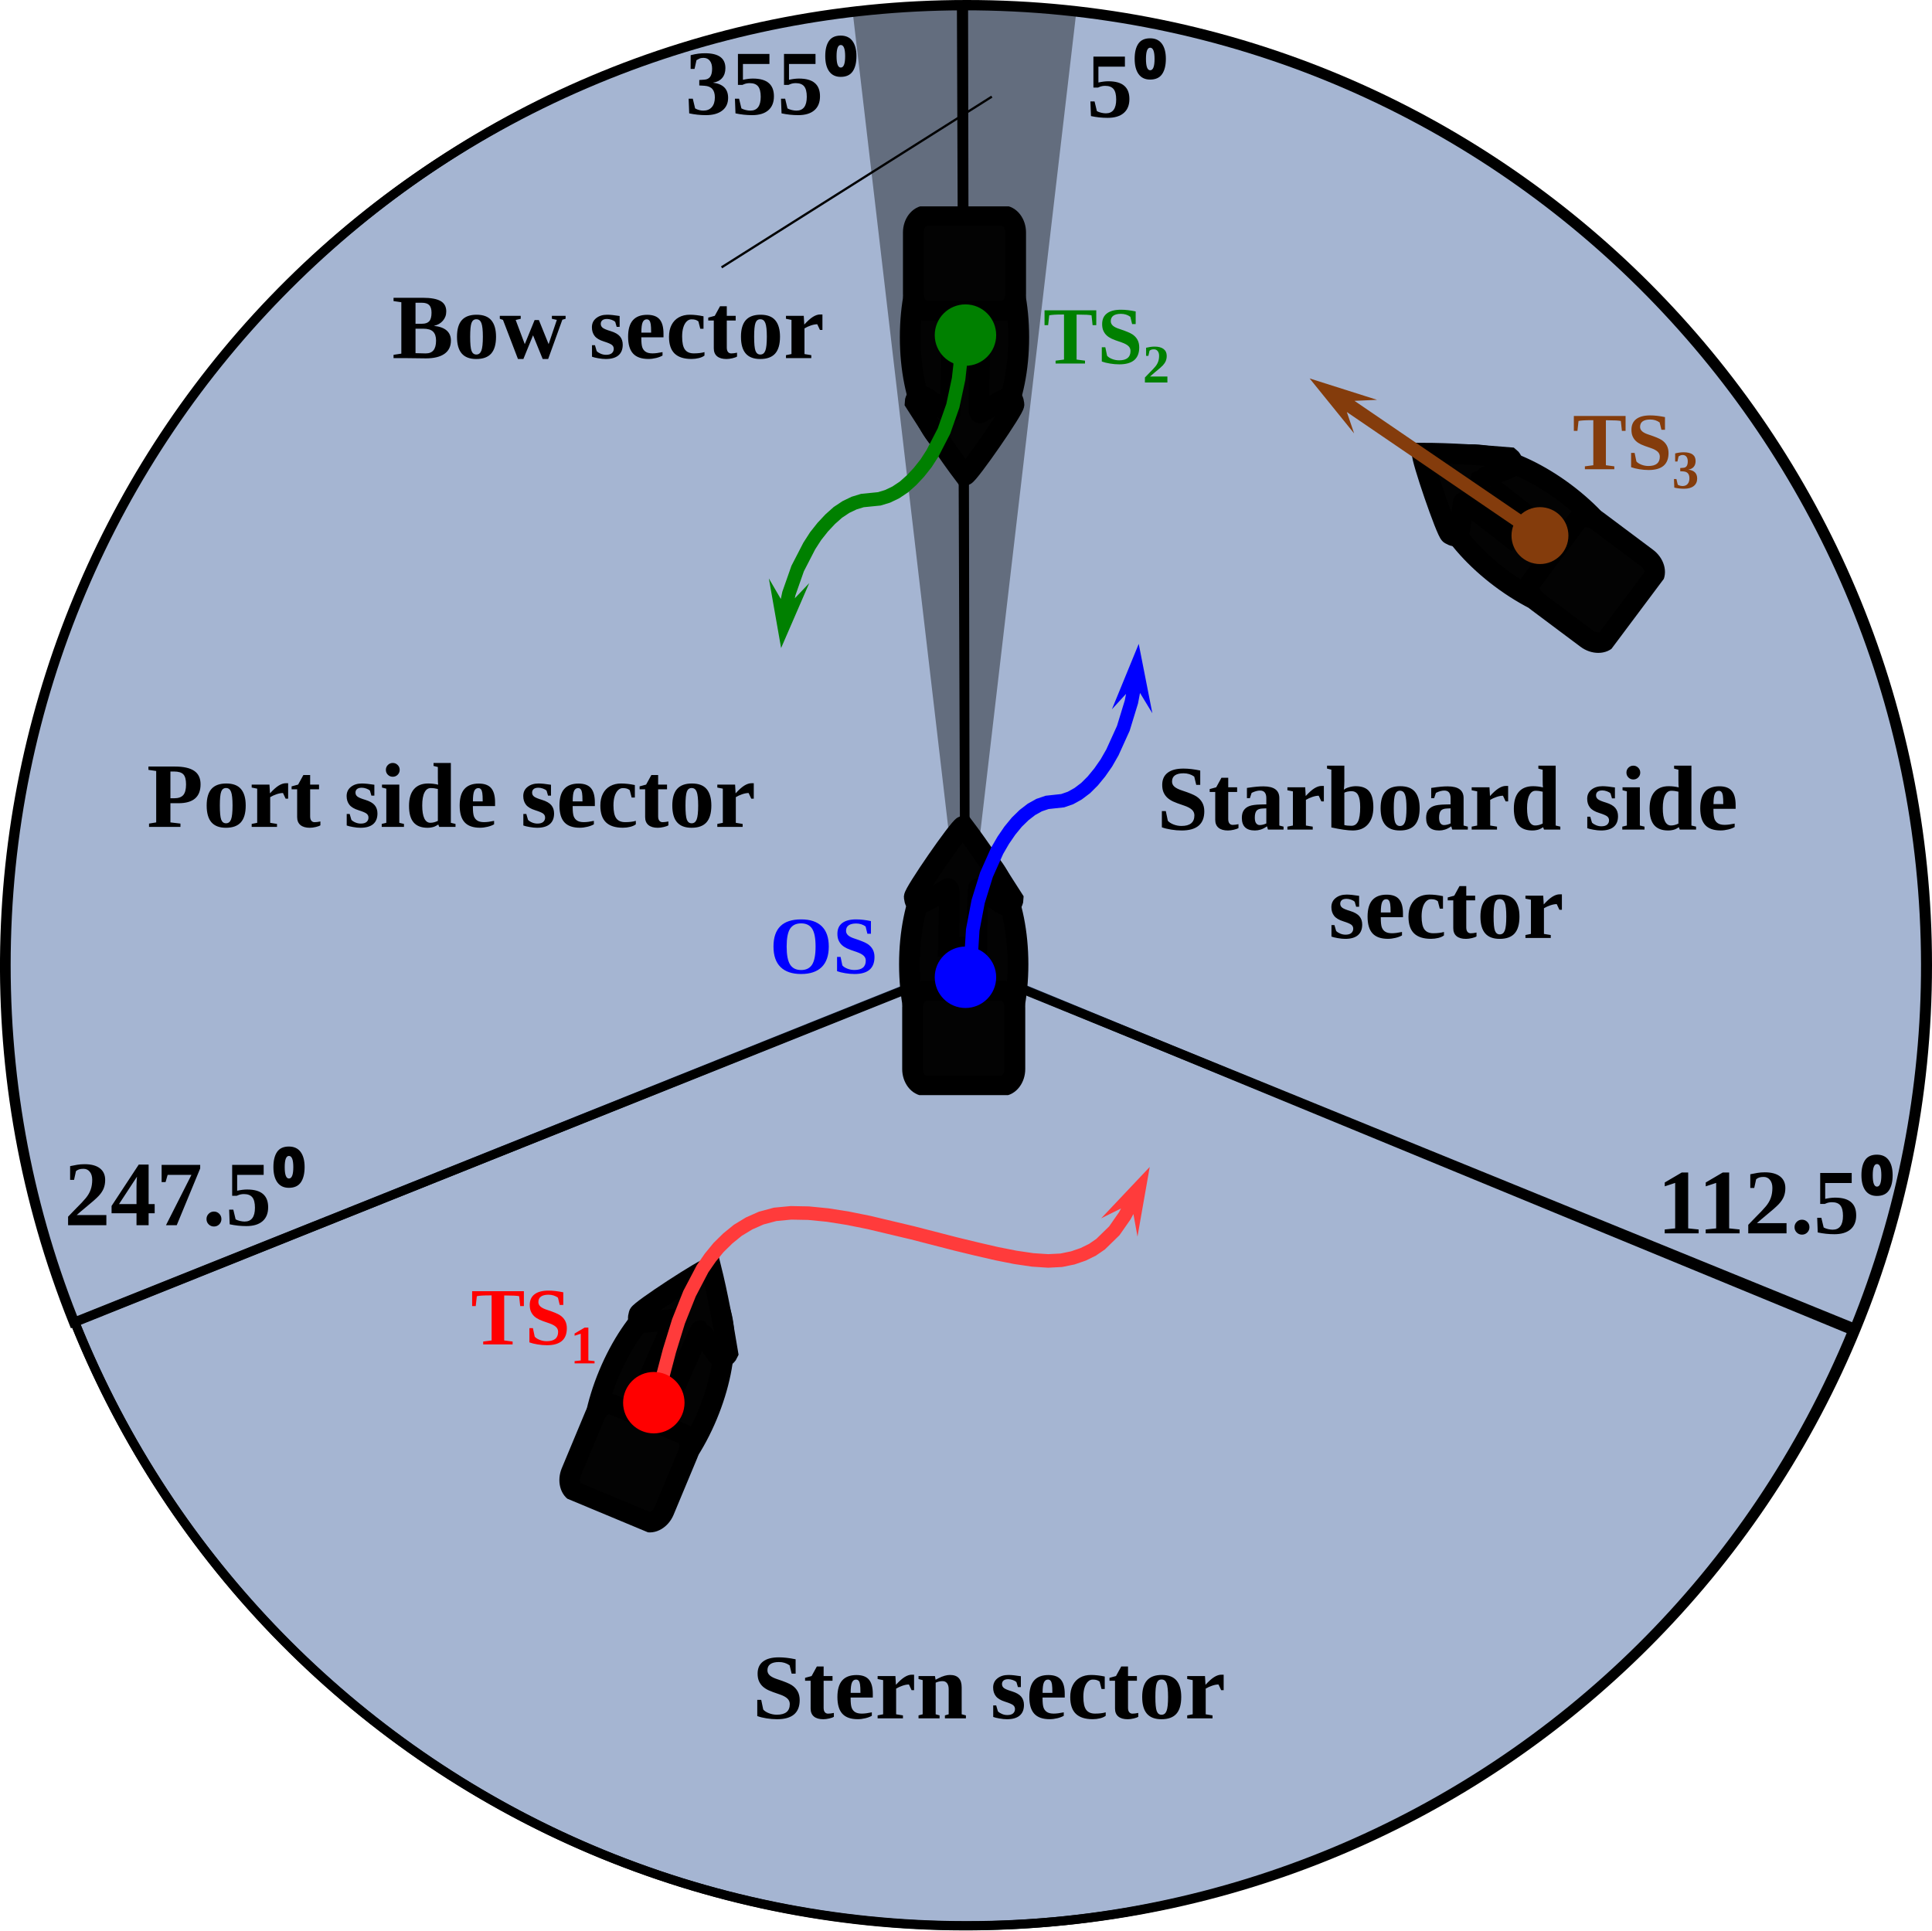
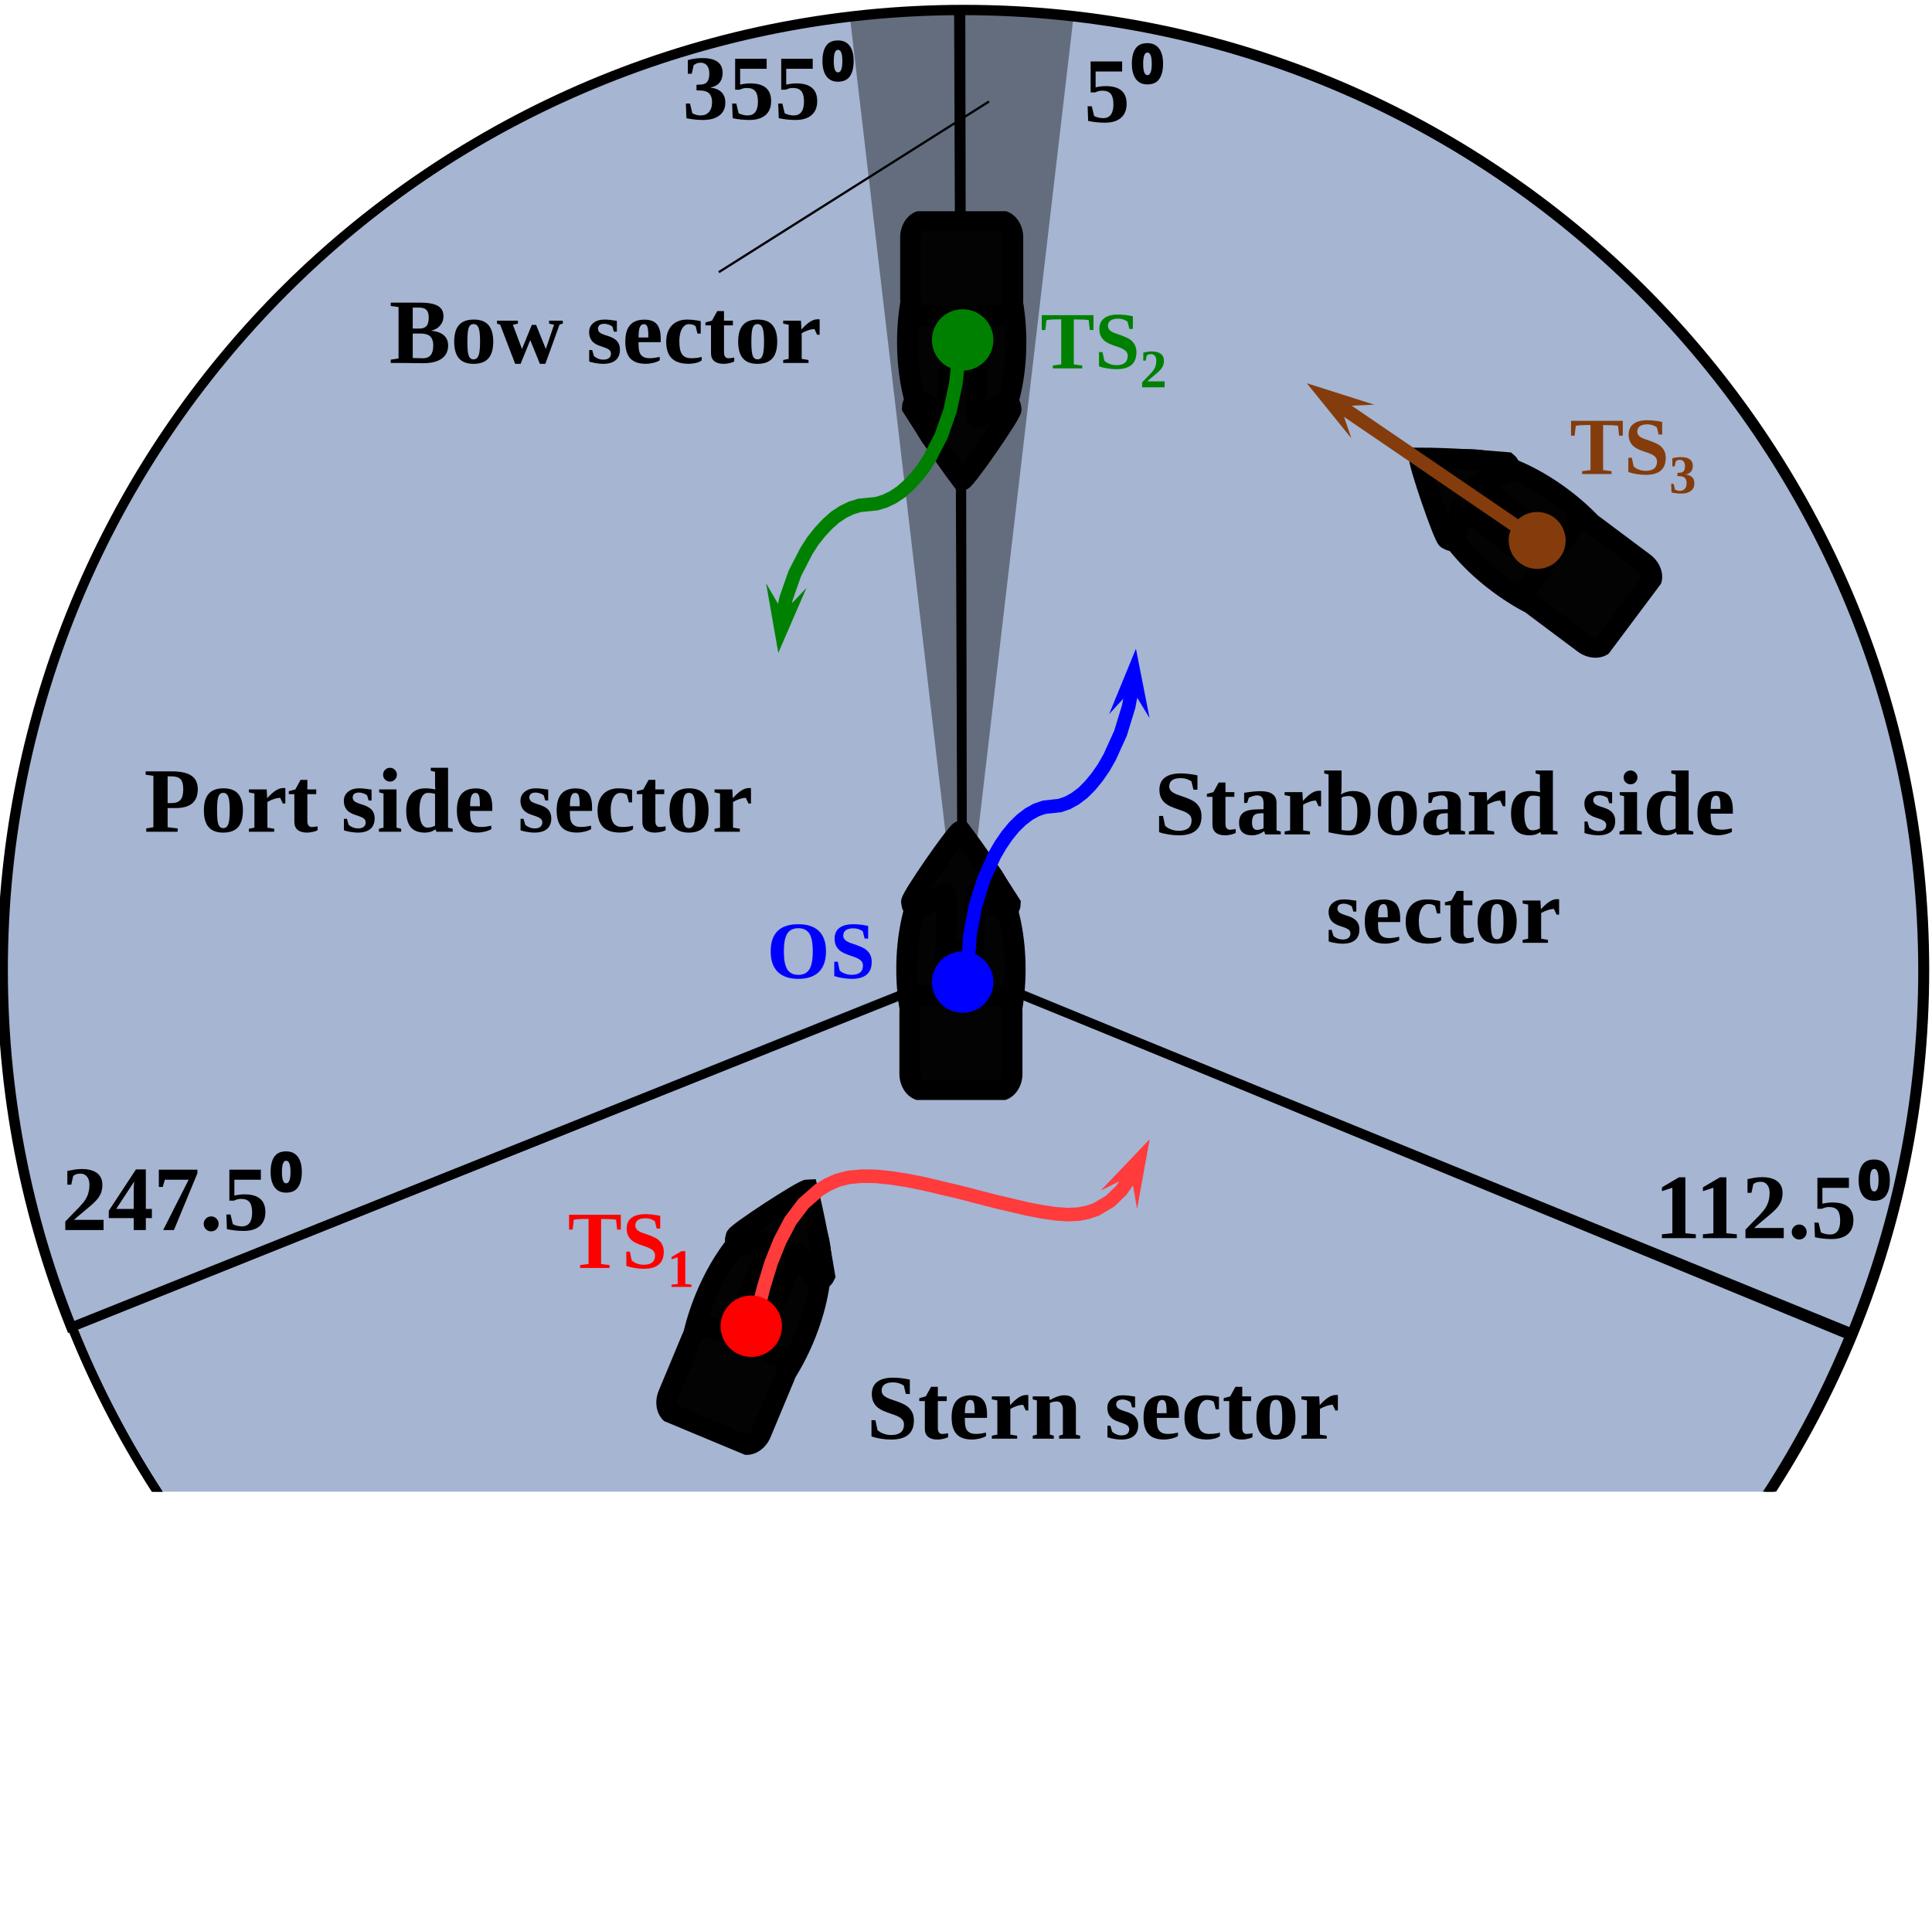
<svg xmlns="http://www.w3.org/2000/svg" width="188.63mm" height="188.495mm" viewBox="0 0 188.63 188.495" version="1.1" id="svg1">
  <defs id="defs1">
-     <clipPath id="clip0-0">
-       <rect x="997" y="111" width="717" height="715" id="rect1-9" />
-     </clipPath>
    <clipPath id="clip1-4">
      <rect x="1329" y="413" width="48" height="104" id="rect2-8" />
    </clipPath>
    <clipPath id="clip2-8">
      <rect x="1329" y="413" width="48" height="104" id="rect3-2" />
    </clipPath>
    <clipPath id="clip3-4">
      <rect x="1329" y="413" width="48" height="104" id="rect4-5" />
    </clipPath>
    <clipPath id="clip4-5">
      <path d="m 1239.8,567.176 43.6,18.182 -40,95.932 -43.6,-18.182 z" fill-rule="evenodd" clip-rule="evenodd" id="path4" />
    </clipPath>
    <clipPath id="clip5-1">
      <path d="m 1239.8,567.176 43.6,18.182 -40,95.932 -43.6,-18.182 z" fill-rule="evenodd" clip-rule="evenodd" id="path5" />
    </clipPath>
    <clipPath id="clip6-7">
      <path d="m 1239.8,567.176 43.6,18.182 -40,95.932 -43.6,-18.182 z" fill-rule="evenodd" clip-rule="evenodd" id="path6" />
    </clipPath>
    <clipPath id="clip7-1">
      <rect x="1329" y="189" width="48" height="104" id="rect6-1" />
    </clipPath>
    <clipPath id="clip8-5">
      <rect x="1329" y="189" width="48" height="104" id="rect7-2" />
    </clipPath>
    <clipPath id="clip9-7">
      <rect x="1329" y="189" width="48" height="104" id="rect8-6" />
    </clipPath>
    <clipPath id="clip10-1">
      <path d="m 1504.25,295.919 28.31,-37.827 83.21,62.271 -28.3,37.827 z" fill-rule="evenodd" clip-rule="evenodd" id="path8" />
    </clipPath>
    <clipPath id="clip11-4">
      <path d="m 1504.25,295.919 28.31,-37.827 83.21,62.271 -28.3,37.827 z" fill-rule="evenodd" clip-rule="evenodd" id="path9" />
    </clipPath>
    <clipPath id="clip12-2">
      <path d="m 1504.25,295.919 28.31,-37.827 83.21,62.271 -28.3,37.827 z" fill-rule="evenodd" clip-rule="evenodd" id="path10" />
    </clipPath>
+     <clipPath clipPathUnits="userSpaceOnUse" id="clipPath1">
+       <rect x="997" y="111" width="717" height="715" id="rect1" style="stroke-width:1" />
+     </clipPath>
+     <clipPath clipPathUnits="userSpaceOnUse" id="clipPath2">
+       <rect x="997" y="111" width="717" height="715" id="rect2" style="stroke-width:1" />
+     </clipPath>
+     <clipPath clipPathUnits="userSpaceOnUse" id="clipPath3">
+       <rect x="997" y="111" width="717" height="715" id="rect3" style="stroke-width:1" />
+     </clipPath>
+     <clipPath clipPathUnits="userSpaceOnUse" id="clipPath4">
+       <rect x="997" y="111" width="717" height="715" id="rect4" style="stroke-width:1" />
+     </clipPath>
+     <clipPath id="clip0">
+       <rect x="997" y="111" width="717" height="715" id="rect1-0" />
+     </clipPath>
+     <clipPath id="clip1">
+       <rect x="1329" y="413" width="48" height="104" id="rect2-9" />
+     </clipPath>
+     <clipPath id="clip2">
+       <rect x="1329" y="413" width="48" height="104" id="rect3-4" />
+     </clipPath>
+     <clipPath id="clip3">
+       <rect x="1329" y="413" width="48" height="104" id="rect4-8" />
+     </clipPath>
+     <clipPath id="clip4">
+       <path d="M1276.6 536.776 1320.2 554.958 1280.2 650.89 1236.6 632.708Z" fill-rule="evenodd" clip-rule="evenodd" id="path4-8" />
+     </clipPath>
+     <clipPath id="clip5">
+       <path d="M1276.6 536.776 1320.2 554.958 1280.2 650.89 1236.6 632.708Z" fill-rule="evenodd" clip-rule="evenodd" id="path5-2" />
+     </clipPath>
+     <clipPath id="clip6">
+       <path d="M1276.6 536.776 1320.2 554.958 1280.2 650.89 1236.6 632.708Z" fill-rule="evenodd" clip-rule="evenodd" id="path6-4" />
+     </clipPath>
+     <clipPath id="clip7">
+       <rect x="1329" y="189" width="48" height="104" id="rect6" />
+     </clipPath>
+     <clipPath id="clip8">
+       <rect x="1329" y="189" width="48" height="104" id="rect7" />
+     </clipPath>
+     <clipPath id="clip9">
+       <rect x="1329" y="189" width="48" height="104" id="rect8" />
+     </clipPath>
+     <clipPath id="clip10">
+       <path d="M1504.25 295.919 1532.56 258.092 1615.77 320.363 1587.47 358.19Z" fill-rule="evenodd" clip-rule="evenodd" id="path8-5" />
+     </clipPath>
+     <clipPath id="clip11">
+       <path d="M1504.25 295.919 1532.56 258.092 1615.77 320.363 1587.47 358.19Z" fill-rule="evenodd" clip-rule="evenodd" id="path9-5" />
+     </clipPath>
+     <clipPath id="clip12">
+       <path d="M1504.25 295.919 1532.56 258.092 1615.77 320.363 1587.47 358.19Z" fill-rule="evenodd" clip-rule="evenodd" id="path10-1" />
+     </clipPath>
+     <clipPath clipPathUnits="userSpaceOnUse" id="clipPath5">
+       <rect style="fill:#2f5597;fill-opacity:0.431;stroke-width:0;stroke-opacity:0.307" id="rect9" width="723.305" height="550.85" x="993.24" y="110.724" />
+     </clipPath>
  </defs>
-   <g id="layer1" transform="translate(-13.05629,52.39428)">
-     <g clip-path="url(#clip0-0)" transform="matrix(0.2645833,0,0,0.2645833,-250.795,-82.24809)" id="g47-3">
-       <path d="m 1680.86,603.92 c -74.41,181.051 -281.29,267.416 -462.09,192.902 -88.41,-36.438 -158.34,-107.135 -193.89,-196.01 L 1353.5,469 Z" stroke="#000000" stroke-width="3.333" stroke-miterlimit="8" fill="#2f5597" fill-rule="evenodd" fill-opacity="0.431" id="path11" />
-       <path d="m 1024.32,600.88 c -72.66,-181.7 15.73,-387.904 197.43,-460.568 41.44,-16.571 85.63,-25.165 130.26,-25.33 l 1.31,354.328 z" stroke="#000000" stroke-width="3.333" stroke-miterlimit="8" fill="#2f5597" fill-rule="evenodd" fill-opacity="0.431" id="path12" />
-       <path d="m 1352.8,114.976 c 195.69,-0.361 354.62,157.986 354.98,353.677 0.09,46.05 -8.81,91.675 -26.18,134.323 l -328.15,-133.67 z" stroke="#000000" stroke-width="3.333" stroke-miterlimit="8" fill="#2f5597" fill-rule="evenodd" fill-opacity="0.431" id="path13" />
-       <path d="m 1311.95,117.788 c 27.37,-3.206 55.02,-3.208 82.39,-0.006 l -41.17,351.931 z" fill="#000000" fill-rule="evenodd" fill-opacity="0.4" id="path14" />
-       <path d="m 999.5,469 c 0,-195.785 158.72,-354.5 354.5,-354.5 195.78,0 354.5,158.715 354.5,354.5 0,195.785 -158.72,354.5 -354.5,354.5 -195.78,0 -354.5,-158.715 -354.5,-354.5 z" stroke="#000000" stroke-width="3.333" stroke-miterlimit="8" fill="none" fill-rule="evenodd" id="path15" />
-       <g clip-path="url(#clip1-4)" id="g20">
-         <g clip-path="url(#clip2-8)" id="g19">
-           <g clip-path="url(#clip3-4)" id="g18">
-             <path d="m 44.383,56.649 c 0,23.401 -8.826,42.372 -19.714,42.372 -10.888,0 -19.714,-18.971 -19.714,-42.372 0,-23.401 8.826,-42.372 19.714,-42.372 10.888,0 19.714,18.971 19.714,42.372 z" stroke="#000000" stroke-width="7.564" stroke-miterlimit="3.5" fill="#030303" transform="matrix(1.01538,0,0,1,1327.81,412.05)" id="path16" />
-             <path d="m 6.09,72.603 c 0,-3.359 2.112,-6.182 4.624,-6.182 h 27.909 c 2.513,0 4.625,2.823 4.625,6.182 V 95.333 c 0,3.359 -2.112,6.181 -4.625,6.181 H 10.714 c -2.513,0 -4.624,-2.822 -4.624,-6.181 z" stroke="#000000" stroke-width="7.565" stroke-miterlimit="1.3" fill="#030303" transform="matrix(1.01538,0,0,1,1327.81,412.05)" id="path17" />
-             <path d="m 41.951,34.397 c -0.993,1.417 -1.572,1.216 -6.9,-2.388 -2.69,-1.82 -4.97,-3.31 -5.067,-3.312 -0.097,-0.002 -0.276,4.867 -0.399,10.819 l -0.223,10.823 -5.106,-0.105 -5.106,-0.105 0.224,-10.909 c 0.173,-8.411 0.068,-10.818 -0.456,-10.512 -0.374,0.218 -2.858,1.706 -5.52,3.307 C 8.381,35.033 7.053,35.005 6.705,31.873 6.532,30.314 22.773,6.437 24.547,5.642 30.655,13.832 37.025,23.602 42.633,32.597 c -0.01,0.468 -0.317,1.278 -0.682,1.8 z" stroke="#000000" stroke-width="7.564" fill="#030303" transform="matrix(1.01538,0,0,1,1327.81,412.05)" id="path18" />
-           </g>
+   <g clip-path="url(#clipPath5)" transform="matrix(0.2645833,0,0,0.2645833,-264.1238,-29.3818)" id="g47">
+     <path d="m 1680.86,603.92 c -74.41,181.051 -281.29,267.416 -462.09,192.902 -88.41,-36.438 -158.34,-107.135 -193.89,-196.01 L 1353.5,469 Z" stroke="#000000" stroke-width="3.333" stroke-miterlimit="8" fill="#2f5597" fill-rule="evenodd" fill-opacity="0.431" id="path11" />
+     <path d="m 1024.32,600.88 c -72.66,-181.7 15.73,-387.904 197.43,-460.568 41.44,-16.571 85.63,-25.165 130.26,-25.33 l 1.31,354.328 z" stroke="#000000" stroke-width="3.333" stroke-miterlimit="8" fill="#2f5597" fill-rule="evenodd" fill-opacity="0.431" id="path12" />
+     <path d="m 1352.8,114.976 c 195.69,-0.361 354.62,157.986 354.98,353.677 0.09,46.05 -8.81,91.675 -26.18,134.323 l -328.15,-133.67 z" stroke="#000000" stroke-width="3.333" stroke-miterlimit="8" fill="#2f5597" fill-rule="evenodd" fill-opacity="0.431" id="path13" />
+     <path d="m 1311.95,117.788 c 27.37,-3.206 55.02,-3.208 82.39,-0.006 l -41.17,351.931 z" fill="#000000" fill-rule="evenodd" fill-opacity="0.4" id="path14" />
+     <path d="m 999.5,469 c 0,-195.785 158.72,-354.5 354.5,-354.5 195.78,0 354.5,158.715 354.5,354.5 0,195.785 -158.72,354.5 -354.5,354.5 -195.78,0 -354.5,-158.715 -354.5,-354.5 z" stroke="#000000" stroke-width="3.333" stroke-miterlimit="8" fill="none" fill-rule="evenodd" id="path15" />
+     <g clip-path="url(#clip1)" id="g20">
+       <g clip-path="url(#clip2)" id="g19">
+         <g clip-path="url(#clip3)" id="g18">
+           <path d="m 44.383,56.649 c 0,23.401 -8.826,42.372 -19.714,42.372 -10.888,0 -19.714,-18.971 -19.714,-42.372 0,-23.401 8.826,-42.372 19.714,-42.372 10.888,0 19.714,18.971 19.714,42.372 z" stroke="#000000" stroke-width="7.564" stroke-miterlimit="3.5" fill="#030303" transform="matrix(1.01538,0,0,1,1327.81,412.05)" id="path16" />
+           <path d="m 6.09,72.603 c 0,-3.359 2.112,-6.182 4.624,-6.182 h 27.909 c 2.513,0 4.625,2.823 4.625,6.182 V 95.333 c 0,3.359 -2.112,6.181 -4.625,6.181 H 10.714 c -2.513,0 -4.624,-2.822 -4.624,-6.181 z" stroke="#000000" stroke-width="7.565" stroke-miterlimit="1.3" fill="#030303" transform="matrix(1.01538,0,0,1,1327.81,412.05)" id="path17" />
+           <path d="m 41.951,34.397 c -0.993,1.417 -1.572,1.216 -6.9,-2.388 -2.69,-1.82 -4.97,-3.31 -5.067,-3.312 -0.097,-0.002 -0.276,4.867 -0.399,10.819 l -0.223,10.823 -5.106,-0.105 -5.106,-0.105 0.224,-10.909 c 0.173,-8.411 0.068,-10.818 -0.456,-10.512 -0.374,0.218 -2.858,1.706 -5.52,3.307 C 8.381,35.033 7.053,35.005 6.705,31.873 6.532,30.314 22.773,6.437 24.547,5.642 30.655,13.832 37.025,23.602 42.633,32.597 c -0.01,0.468 -0.317,1.278 -0.682,1.8 z" stroke="#000000" stroke-width="7.564" fill="#030303" transform="matrix(1.01538,0,0,1,1327.81,412.05)" id="path18" />
        </g>
      </g>
-       <path d="m 1343,473.5 c 0,-5.799 4.7,-10.5 10.5,-10.5 5.8,0 10.5,4.701 10.5,10.5 0,5.799 -4.7,10.5 -10.5,10.5 -5.8,0 -10.5,-4.701 -10.5,-10.5 z" stroke="#0000ff" stroke-width="1.667" stroke-miterlimit="8" fill="#0000ff" fill-rule="evenodd" id="path20" />
-       <text fill="#0000ff" font-family="'Times New Roman', 'Times New Roman_MSFontService', sans-serif" font-weight="700" font-size="30px" transform="translate(1281.19,472)" id="text28">OS<tspan fill="#000000" font-size="34px" x="-31.118" y="-317" id="tspan20">355⁰</tspan>
-         <tspan fill="#000000" font-size="34px" x="117.059" y="-316" id="tspan21">5⁰</tspan>
-         <tspan fill="#000000" font-size="34px" x="327.626" y="96" id="tspan22">112.5⁰</tspan>
-         <tspan fill="#000000" font-size="34px" x="-260.254" y="93" id="tspan23">247.5⁰</tspan>
-         <tspan fill="#000000" font-size="34px" x="-6.327" y="275" id="tspan24">Stern sector</tspan>
-         <tspan fill="#000000" font-size="34px" x="-139.295" y="-227" id="tspan25">Bow sector</tspan>
-         <tspan fill="#000000" font-size="34px" x="-229.759" y="-54" id="tspan26">Port side sector</tspan>
-         <tspan fill="#000000" font-size="34px" x="142.975" y="-53" id="tspan27">Starboard side</tspan>
-         <tspan fill="#000000" font-size="34px" x="206.309" y="-13" id="tspan28">sector</tspan>
-       </text>
-       <path d="M 0,0 99.735,63.005" stroke="#000000" stroke-width="0.833" stroke-miterlimit="8" fill="none" fill-rule="evenodd" transform="matrix(1,0,0,-1,1263.5,211.504)" id="path28-2" />
-       <g clip-path="url(#clip4-5)" id="g33">
-         <g clip-path="url(#clip5-1)" id="g32-2">
-           <g clip-path="url(#clip6-7)" id="g31-1">
-             <path d="m 44.356,56.614 c 0,23.387 -8.821,42.346 -19.702,42.346 -10.881,0 -19.702,-18.959 -19.702,-42.346 0,-23.387 8.821,-42.346 19.702,-42.346 10.881,0 19.702,18.959 19.702,42.346 z" stroke="#000000" stroke-width="7.559" stroke-miterlimit="3.5" fill="#030303" transform="matrix(0.922983,0.384841,-0.384842,0.922985,1239.08,565.849)" id="path29-6" />
-             <path d="m 6.086,72.559 c 0,-3.357 2.11,-6.178 4.622,-6.178 h 27.892 c 2.511,0 4.622,2.821 4.622,6.178 V 95.275 c 0,3.357 -2.11,6.178 -4.622,6.178 H 10.708 c -2.511,0 -4.622,-2.821 -4.622,-6.178 z" stroke="#000000" stroke-width="7.56" stroke-miterlimit="1.3" fill="#030303" transform="matrix(0.922983,0.384841,-0.384842,0.922985,1239.08,565.849)" id="path30-8" />
-             <path d="m 41.925,34.376 c -0.992,1.416 -1.571,1.216 -6.896,-2.386 -2.688,-1.819 -4.967,-3.308 -5.064,-3.31 -0.097,-0.002 -0.276,4.864 -0.398,10.813 l -0.222,10.816 -5.103,-0.105 -5.103,-0.105 0.224,-10.902 c 0.173,-8.406 0.068,-10.811 -0.456,-10.506 -0.374,0.218 -2.856,1.705 -5.516,3.305 C 8.376,35.012 7.049,34.984 6.701,31.854 6.528,30.296 22.759,6.434 24.532,5.638 30.637,13.823 37.002,23.588 42.607,32.577 c -0.01,0.468 -0.317,1.277 -0.682,1.799 z" stroke="#000000" stroke-width="7.559" fill="#030303" transform="matrix(0.922983,0.384841,-0.384842,0.922985,1239.08,565.849)" id="path31" />
-           </g>
+     </g>
+     <path d="m 1343,473.5 c 0,-5.799 4.7,-10.5 10.5,-10.5 5.8,0 10.5,4.701 10.5,10.5 0,5.799 -4.7,10.5 -10.5,10.5 -5.8,0 -10.5,-4.701 -10.5,-10.5 z" stroke="#0000ff" stroke-width="1.667" stroke-miterlimit="8" fill="#0000ff" fill-rule="evenodd" id="path20" />
+     <text fill="#0000ff" font-family="'Times New Roman', 'Times New Roman_MSFontService', sans-serif" font-weight="700" font-size="30px" transform="translate(1281.19,472)" id="text28">OS<tspan fill="#000000" font-size="34px" x="-31.118" y="-317" id="tspan20">355⁰</tspan>
+       <tspan fill="#000000" font-size="34px" x="117.059" y="-316" id="tspan21">5⁰</tspan>
+       <tspan fill="#000000" font-size="34px" x="327.626" y="96" id="tspan22">112.5⁰</tspan>
+       <tspan fill="#000000" font-size="34px" x="-260.254" y="93" id="tspan23">247.5⁰</tspan>
+       <tspan fill="#000000" font-size="34px" x="36.846" y="170" id="tspan24">Stern sector</tspan>
+       <tspan fill="#000000" font-size="34px" x="-139.295" y="-227" id="tspan25">Bow sector</tspan>
+       <tspan fill="#000000" font-size="34px" x="-229.759" y="-54" id="tspan26">Port side sector</tspan>
+       <tspan fill="#000000" font-size="34px" x="142.975" y="-53" id="tspan27">Starboard side</tspan>
+       <tspan fill="#000000" font-size="34px" x="206.309" y="-13" id="tspan28">sector</tspan>
+     </text>
+     <path d="M 0,0 99.735,63.005" stroke="#000000" stroke-width="0.833" stroke-miterlimit="8" fill="none" fill-rule="evenodd" transform="matrix(1,0,0,-1,1263.5,211.504)" id="path28" />
+     <g clip-path="url(#clip4)" id="g33">
+       <g clip-path="url(#clip5)" id="g32">
+         <g clip-path="url(#clip6)" id="g31">
+           <path d="m 44.356,56.614 c 0,23.387 -8.821,42.346 -19.702,42.346 -10.881,0 -19.702,-18.959 -19.702,-42.346 0,-23.387 8.821,-42.346 19.702,-42.346 10.881,0 19.702,18.959 19.702,42.346 z" stroke="#000000" stroke-width="7.559" stroke-miterlimit="3.5" fill="#030303" transform="matrix(0.922983,0.384841,-0.384842,0.922985,1275.88,535.449)" id="path29" />
+           <path d="m 6.086,72.559 c 0,-3.357 2.11,-6.178 4.622,-6.178 h 27.892 c 2.511,0 4.622,2.821 4.622,6.178 V 95.275 c 0,3.357 -2.11,6.178 -4.622,6.178 H 10.708 c -2.511,0 -4.622,-2.821 -4.622,-6.178 z" stroke="#000000" stroke-width="7.56" stroke-miterlimit="1.3" fill="#030303" transform="matrix(0.922983,0.384841,-0.384842,0.922985,1275.88,535.449)" id="path30" />
+           <path d="m 41.925,34.376 c -0.992,1.416 -1.571,1.216 -6.896,-2.386 -2.688,-1.819 -4.967,-3.308 -5.064,-3.31 -0.097,-0.002 -0.276,4.864 -0.398,10.813 l -0.222,10.816 -5.103,-0.105 -5.103,-0.105 0.224,-10.902 c 0.173,-8.406 0.068,-10.811 -0.456,-10.506 -0.374,0.218 -2.856,1.705 -5.516,3.305 C 8.376,35.012 7.049,34.984 6.701,31.854 6.528,30.296 22.759,6.434 24.532,5.638 30.637,13.823 37.002,23.588 42.607,32.577 c -0.01,0.468 -0.317,1.277 -0.682,1.799 z" stroke="#000000" stroke-width="7.559" fill="#030303" transform="matrix(0.922983,0.384841,-0.384842,0.922985,1275.88,535.449)" id="path31" />
        </g>
      </g>
-       <g clip-path="url(#clip7-1)" id="g37">
-         <g clip-path="url(#clip8-5)" id="g36-5">
-           <g clip-path="url(#clip9-7)" id="g35-7">
-             <path d="m 44.383,56.649 c 0,23.401 -8.826,42.372 -19.714,42.372 -10.888,0 -19.714,-18.971 -19.714,-42.372 0,-23.401 8.826,-42.372 19.714,-42.372 10.888,0 19.714,18.971 19.714,42.372 z" stroke="#000000" stroke-width="7.564" stroke-miterlimit="3.5" fill="#030303" transform="matrix(-1.01538,0,0,-1,1378.19,293.95)" id="path33-6" />
-             <path d="m 6.09,72.603 c 0,-3.359 2.112,-6.182 4.624,-6.182 h 27.909 c 2.513,0 4.625,2.823 4.625,6.182 V 95.333 c 0,3.359 -2.112,6.181 -4.625,6.181 H 10.714 c -2.513,0 -4.624,-2.822 -4.624,-6.181 z" stroke="#000000" stroke-width="7.565" stroke-miterlimit="1.3" fill="#030303" transform="matrix(-1.01538,0,0,-1,1378.19,293.95)" id="path34-1" />
-             <path d="m 41.951,34.397 c -0.993,1.417 -1.572,1.216 -6.9,-2.388 -2.69,-1.82 -4.97,-3.31 -5.067,-3.312 -0.097,-0.002 -0.276,4.867 -0.399,10.819 l -0.223,10.823 -5.106,-0.105 -5.106,-0.105 0.224,-10.909 c 0.173,-8.411 0.068,-10.818 -0.456,-10.512 -0.374,0.218 -2.858,1.706 -5.52,3.307 C 8.381,35.033 7.053,35.005 6.705,31.873 6.532,30.314 22.773,6.437 24.547,5.642 30.655,13.832 37.025,23.602 42.633,32.597 c -0.01,0.468 -0.317,1.278 -0.682,1.8 z" stroke="#000000" stroke-width="7.564" fill="#030303" transform="matrix(-1.01538,0,0,-1,1378.19,293.95)" id="path35" />
-           </g>
+     </g>
+     <g clip-path="url(#clip7)" id="g37">
+       <g clip-path="url(#clip8)" id="g36">
+         <g clip-path="url(#clip9)" id="g35">
+           <path d="m 44.383,56.649 c 0,23.401 -8.826,42.372 -19.714,42.372 -10.888,0 -19.714,-18.971 -19.714,-42.372 0,-23.401 8.826,-42.372 19.714,-42.372 10.888,0 19.714,18.971 19.714,42.372 z" stroke="#000000" stroke-width="7.564" stroke-miterlimit="3.5" fill="#030303" transform="matrix(-1.01538,0,0,-1,1378.19,293.95)" id="path33" />
+           <path d="m 6.09,72.603 c 0,-3.359 2.112,-6.182 4.624,-6.182 h 27.909 c 2.513,0 4.625,2.823 4.625,6.182 V 95.333 c 0,3.359 -2.112,6.181 -4.625,6.181 H 10.714 c -2.513,0 -4.624,-2.822 -4.624,-6.181 z" stroke="#000000" stroke-width="7.565" stroke-miterlimit="1.3" fill="#030303" transform="matrix(-1.01538,0,0,-1,1378.19,293.95)" id="path34" />
+           <path d="m 41.951,34.397 c -0.993,1.417 -1.572,1.216 -6.9,-2.388 -2.69,-1.82 -4.97,-3.31 -5.067,-3.312 -0.097,-0.002 -0.276,4.867 -0.399,10.819 l -0.223,10.823 -5.106,-0.105 -5.106,-0.105 0.224,-10.909 c 0.173,-8.411 0.068,-10.818 -0.456,-10.512 -0.374,0.218 -2.858,1.706 -5.52,3.307 C 8.381,35.033 7.053,35.005 6.705,31.873 6.532,30.314 22.773,6.437 24.547,5.642 30.655,13.832 37.025,23.602 42.633,32.597 c -0.01,0.468 -0.317,1.278 -0.682,1.8 z" stroke="#000000" stroke-width="7.564" fill="#030303" transform="matrix(-1.01538,0,0,-1,1378.19,293.95)" id="path35" />
        </g>
      </g>
-       <g clip-path="url(#clip10-1)" id="g41">
-         <g clip-path="url(#clip11-4)" id="g40-8">
-           <g clip-path="url(#clip12-2)" id="g39-9">
-             <path d="m 44.356,56.614 c 0,23.387 -8.821,42.346 -19.702,42.346 -10.881,0 -19.702,-18.959 -19.702,-42.346 0,-23.387 8.821,-42.346 19.702,-42.346 10.881,0 19.702,18.959 19.702,42.346 z" stroke="#000000" stroke-width="7.559" stroke-miterlimit="3.5" fill="#030303" transform="matrix(0.599122,-0.800658,0.80066,0.599124,1502.79,296.288)" id="path37-2" />
-             <path d="m 6.086,72.559 c 0,-3.357 2.11,-6.178 4.622,-6.178 h 27.892 c 2.511,0 4.622,2.821 4.622,6.178 V 95.275 c 0,3.357 -2.11,6.178 -4.622,6.178 H 10.708 c -2.511,0 -4.622,-2.821 -4.622,-6.178 z" stroke="#000000" stroke-width="7.56" stroke-miterlimit="1.3" fill="#030303" transform="matrix(0.599122,-0.800658,0.80066,0.599124,1502.79,296.288)" id="path38-7" />
-             <path d="m 41.925,34.376 c -0.992,1.416 -1.571,1.216 -6.896,-2.386 -2.688,-1.819 -4.967,-3.308 -5.064,-3.31 -0.097,-0.002 -0.276,4.864 -0.398,10.813 l -0.222,10.816 -5.103,-0.105 -5.103,-0.105 0.224,-10.902 c 0.173,-8.406 0.068,-10.811 -0.456,-10.506 -0.374,0.218 -2.856,1.705 -5.516,3.305 C 8.376,35.012 7.049,34.984 6.701,31.854 6.528,30.296 22.759,6.434 24.532,5.638 30.637,13.823 37.002,23.588 42.607,32.577 c -0.01,0.468 -0.317,1.277 -0.682,1.799 z" stroke="#000000" stroke-width="7.559" fill="#030303" transform="matrix(0.599122,-0.800658,0.80066,0.599124,1502.79,296.288)" id="path39" />
-           </g>
+     </g>
+     <g clip-path="url(#clip10)" id="g41">
+       <g clip-path="url(#clip11)" id="g40">
+         <g clip-path="url(#clip12)" id="g39">
+           <path d="m 44.356,56.614 c 0,23.387 -8.821,42.346 -19.702,42.346 -10.881,0 -19.702,-18.959 -19.702,-42.346 0,-23.387 8.821,-42.346 19.702,-42.346 10.881,0 19.702,18.959 19.702,42.346 z" stroke="#000000" stroke-width="7.559" stroke-miterlimit="3.5" fill="#030303" transform="matrix(0.599122,-0.800658,0.80066,0.599124,1502.79,296.288)" id="path37" />
+           <path d="m 6.086,72.559 c 0,-3.357 2.11,-6.178 4.622,-6.178 h 27.892 c 2.511,0 4.622,2.821 4.622,6.178 V 95.275 c 0,3.357 -2.11,6.178 -4.622,6.178 H 10.708 c -2.511,0 -4.622,-2.821 -4.622,-6.178 z" stroke="#000000" stroke-width="7.56" stroke-miterlimit="1.3" fill="#030303" transform="matrix(0.599122,-0.800658,0.80066,0.599124,1502.79,296.288)" id="path38" />
+           <path d="m 41.925,34.376 c -0.992,1.416 -1.571,1.216 -6.896,-2.386 -2.688,-1.819 -4.967,-3.308 -5.064,-3.31 -0.097,-0.002 -0.276,4.864 -0.398,10.813 l -0.222,10.816 -5.103,-0.105 -5.103,-0.105 0.224,-10.902 c 0.173,-8.406 0.068,-10.811 -0.456,-10.506 -0.374,0.218 -2.856,1.705 -5.516,3.305 C 8.376,35.012 7.049,34.984 6.701,31.854 6.528,30.296 22.759,6.434 24.532,5.638 30.637,13.823 37.002,23.588 42.607,32.577 c -0.01,0.468 -0.317,1.277 -0.682,1.799 z" stroke="#000000" stroke-width="7.559" fill="#030303" transform="matrix(0.599122,-0.800658,0.80066,0.599124,1502.79,296.288)" id="path39" />
        </g>
      </g>
-       <text fill="#ff0000" font-family="'Times New Roman', 'Times New Roman_MSFontService', sans-serif" font-weight="700" font-size="30px" transform="translate(1170.99,609)" id="text41">TS<tspan font-size="20px" x="36.667" y="7" id="tspan41">1</tspan>
-       </text>
-       <path d="m 1343,236.5 c 0,-5.799 4.7,-10.5 10.5,-10.5 5.8,0 10.5,4.701 10.5,10.5 0,5.799 -4.7,10.5 -10.5,10.5 -5.8,0 -10.5,-4.701 -10.5,-10.5 z" stroke="#008000" stroke-width="1.667" stroke-miterlimit="8" fill="#008000" fill-rule="evenodd" id="path41-9" />
-       <text fill="#843c0c" font-family="'Times New Roman', 'Times New Roman_MSFontService', sans-serif" font-weight="700" font-size="30px" transform="translate(1577.53,286)" id="text42">TS<tspan font-size="20px" x="36.667" y="7" id="tspan42">3</tspan>
-       </text>
-       <path d="m 1555,310.5 c 0,-5.799 4.7,-10.5 10.5,-10.5 5.8,0 10.5,4.701 10.5,10.5 0,5.799 -4.7,10.5 -10.5,10.5 -5.8,0 -10.5,-4.701 -10.5,-10.5 z" fill="#843c0c" fill-rule="evenodd" id="path42-5" />
-       <text fill="#008000" font-family="'Times New Roman', 'Times New Roman_MSFontService', sans-serif" font-weight="700" font-size="30px" transform="translate(1382.21,247)" id="text43">TS<tspan font-size="20px" x="36.667" y="7" id="tspan43">2</tspan>
-       </text>
-       <path d="m 1353.01,466.74 0.69,-11.032 2.06,-10.792 3.15,-10.152 4.05,-9.07 2.36,-4.069 2.55,-3.729 2.72,-3.316 2.89,-2.822 3.02,-2.329 3.17,-1.763 3.41,-1.162 3.15,-0.342 2.87,-0.312 -0.55,0.124 2.88,-1 -0.39,0.176 2.81,-1.563 -0.29,0.191 2.81,-2.125 -0.26,0.227 2.62,-2.625 -0.16,0.182 2.56,-3.125 -0.12,0.157 2.44,-3.5 -0.12,0.188 2.25,-3.937 -0.11,0.207 4,-8.813 -0.11,0.303 3,-9.813 -0.07,0.263 1.23,-6.446 4.91,0.936 -1.25,6.579 -3.09,10.097 -4.11,9.066 -2.36,4.136 -2.56,3.672 -2.7,3.296 -2.84,2.835 -3.09,2.335 -3.15,1.752 -3.35,1.165 -3.16,0.343 -2.87,0.312 0.53,-0.118 -2.94,1 0.41,-0.182 -2.81,1.563 0.31,-0.207 -2.75,2.125 0.22,-0.19 -2.69,2.625 0.19,-0.203 -2.56,3.125 0.13,-0.174 -2.44,3.563 0.1,-0.157 -2.25,3.875 0.12,-0.235 -3.94,8.812 0.11,-0.279 -3.06,9.875 0.06,-0.273 -2,10.5 0.04,-0.31 -0.68,10.875 z m 62.97,-101.351 -8.44,9.222 9.9,-24.151 5.03,25.611 z" fill="#0000ff" id="path43" />
-       <path d="m 1557.54,308.085 -66.06,-45.066 2.82,-4.13 66.05,45.066 z m -64.65,-47.131 4.03,11.831 -16.42,-20.285 24.88,7.894 z" fill="#843c0c" id="path44-4" />
-       <path d="m 1236.07,633.927 2.75,-11.718 3.03,-11.52 3.42,-11.084 4.14,-10.401 4.95,-9.438 2.95,-4.271 3.22,-3.933 3.61,-3.553 3.92,-3.182 4.4,-2.672 4.83,-2.144 5.51,-1.48 6.23,-0.596 6.74,0.13 7.17,0.704 7.63,1.207 7.84,1.582 16.13,3.828 16.02,4.131 -0.03,-0.009 7.75,1.875 -0.03,-0.006 7.31,1.687 -0.07,-0.016 6.93,1.375 -0.12,-0.021 6.38,0.937 -0.2,-0.021 5.68,0.375 -0.29,-0.002 4.88,-0.25 -0.38,0.048 4.25,-0.875 -0.31,0.085 3.81,-1.313 -0.28,0.12 3.43,-1.688 -0.31,0.184 3,-2.062 -0.33,0.27 5.06,-4.937 -0.3,0.36 3.87,-5.562 -0.15,0.253 2.45,-4.598 4.41,2.353 -2.52,4.728 -4.1,5.879 -5.38,5.253 -3.33,2.287 -3.74,1.837 -4.11,1.416 -4.6,0.945 -5.21,0.268 -5.93,-0.392 -6.54,-0.961 -7.03,-1.394 -7.37,-1.7 -7.78,-1.882 -16.02,-4.13 0.05,0.012 -16.06,-3.813 0.08,0.019 -7.75,-1.563 0.1,0.019 -7.5,-1.188 0.15,0.019 -7,-0.687 0.2,0.011 -6.5,-0.125 0.28,-0.011 -5.87,0.563 0.41,-0.074 -5.13,1.375 0.37,-0.13 -4.5,2 0.28,-0.147 -4.12,2.5 0.28,-0.199 -3.69,3 0.17,-0.155 -3.43,3.375 0.18,-0.203 -3.06,3.75 0.12,-0.158 -2.81,4.063 0.15,-0.263 -4.81,9.187 0.11,-0.234 -4.06,10.188 0.06,-0.189 -3.37,10.937 0.03,-0.103 -3,11.438 0.01,-0.062 -2.75,11.688 z m 178.69,-77.024 -11.19,5.567 17.93,-18.97 -4.52,25.706 z" fill="#ff3b3b" id="path45-3" />
-       <path d="m 1238.5,620 c 5.8,0 10.5,4.701 10.5,10.5 0,5.799 -4.7,10.5 -10.5,10.5 -5.8,0 -10.5,-4.701 -10.5,-10.5 0,-5.799 4.7,-10.5 10.5,-10.5 z" stroke="#ff0000" stroke-width="1.667" stroke-miterlimit="8" fill="#ff0000" fill-rule="evenodd" id="path46-1" />
-       <path d="m 1354.22,242.591 -0.19,5.218 -0.59,5.279 -2.19,10.215 -3.36,9.563 -4.38,8.511 -2.51,3.892 -2.76,3.489 -2.9,3.097 -3.03,2.691 -3.29,2.195 -3.33,1.595 -3.48,1.064 -3.37,0.338 -3.12,0.312 0.48,-0.097 -3.06,0.937 0.35,-0.136 -3,1.438 0.3,-0.174 -3,2 0.28,-0.212 -2.82,2.5 0.17,-0.16 -2.75,2.937 0.13,-0.155 -2.62,3.312 0.14,-0.199 -2.38,3.688 0.13,-0.209 -4.25,8.25 0.13,-0.316 -3.25,9.25 0.09,-0.306 -1.12,5.228 -4.89,-1.046 1.15,-5.384 3.36,-9.563 4.39,-8.51 2.5,-3.892 2.77,-3.489 2.9,-3.097 3.02,-2.691 3.3,-2.195 3.32,-1.595 3.48,-1.065 3.37,-0.337 3.13,-0.312 -0.48,0.097 3.06,-0.938 -0.35,0.136 3,-1.437 -0.31,0.174 3,-2 -0.27,0.212 2.81,-2.5 -0.16,0.16 2.75,-2.938 -0.14,0.156 2.63,-3.312 -0.14,0.199 2.37,-3.688 -0.12,0.209 4.25,-8.25 -0.14,0.316 3.25,-9.25 -0.08,0.306 2.12,-9.937 -0.04,0.246 0.57,-5.062 -0.02,0.185 0.19,-5.125 z m -66.99,94.512 8.61,-9.052 -10.37,23.949 -4.52,-25.706 z" fill="#008000" id="path47" />
    </g>
+     <text fill="#ff0000" font-family="'Times New Roman', 'Times New Roman_MSFontService', sans-serif" font-weight="700" font-size="30px" transform="translate(1207.79,579)" id="text41">TS<tspan font-size="20px" x="36.667" y="7" id="tspan41">1</tspan>
+     </text>
+     <path d="m 1343,236.5 c 0,-5.799 4.7,-10.5 10.5,-10.5 5.8,0 10.5,4.701 10.5,10.5 0,5.799 -4.7,10.5 -10.5,10.5 -5.8,0 -10.5,-4.701 -10.5,-10.5 z" stroke="#008000" stroke-width="1.667" stroke-miterlimit="8" fill="#008000" fill-rule="evenodd" id="path41" />
+     <text fill="#843c0c" font-family="'Times New Roman', 'Times New Roman_MSFontService', sans-serif" font-weight="700" font-size="30px" transform="translate(1577.53,286)" id="text42">TS<tspan font-size="20px" x="36.667" y="7" id="tspan42">3</tspan>
+     </text>
+     <path d="m 1555,310.5 c 0,-5.799 4.7,-10.5 10.5,-10.5 5.8,0 10.5,4.701 10.5,10.5 0,5.799 -4.7,10.5 -10.5,10.5 -5.8,0 -10.5,-4.701 -10.5,-10.5 z" fill="#843c0c" fill-rule="evenodd" id="path42" />
+     <text fill="#008000" font-family="'Times New Roman', 'Times New Roman_MSFontService', sans-serif" font-weight="700" font-size="30px" transform="translate(1382.21,247)" id="text43">TS<tspan font-size="20px" x="36.667" y="7" id="tspan43">2</tspan>
+     </text>
+     <path d="m 1353.01,466.74 0.69,-11.032 2.06,-10.792 3.15,-10.152 4.05,-9.07 2.36,-4.069 2.55,-3.729 2.72,-3.316 2.89,-2.822 3.02,-2.329 3.17,-1.763 3.41,-1.162 3.15,-0.342 2.87,-0.312 -0.55,0.124 2.88,-1 -0.39,0.176 2.81,-1.563 -0.29,0.191 2.81,-2.125 -0.26,0.227 2.62,-2.625 -0.16,0.182 2.56,-3.125 -0.12,0.157 2.44,-3.5 -0.12,0.188 2.25,-3.937 -0.11,0.207 4,-8.813 -0.11,0.303 3,-9.813 -0.07,0.263 1.23,-6.446 4.91,0.936 -1.25,6.579 -3.09,10.097 -4.11,9.066 -2.36,4.136 -2.56,3.672 -2.7,3.296 -2.84,2.835 -3.09,2.335 -3.15,1.752 -3.35,1.165 -3.16,0.343 -2.87,0.312 0.53,-0.118 -2.94,1 0.41,-0.182 -2.81,1.563 0.31,-0.207 -2.75,2.125 0.22,-0.19 -2.69,2.625 0.19,-0.203 -2.56,3.125 0.13,-0.174 -2.44,3.563 0.1,-0.157 -2.25,3.875 0.12,-0.235 -3.94,8.812 0.11,-0.279 -3.06,9.875 0.06,-0.273 -2,10.5 0.04,-0.31 -0.68,10.875 z m 62.97,-101.351 -8.44,9.222 9.9,-24.151 5.03,25.611 z" fill="#0000ff" id="path43" />
+     <path d="m 1557.54,308.085 -66.06,-45.066 2.82,-4.13 66.05,45.066 z m -64.65,-47.131 4.03,11.831 -16.42,-20.285 24.88,7.894 z" fill="#843c0c" id="path44" />
+     <path d="m 1273.07,603.917 2.25,-9.397 2.4,-9.26 2.73,-8.965 3.34,-8.343 4.03,-7.669 5.02,-6.678 6.11,-5.372 3.57,-2.198 3.96,-1.778 4.53,-1.165 5.01,-0.468 5.49,0.065 5.81,0.58 6.12,0.957 6.34,1.269 13.01,3.078 12.84,3.319 -0.05,-0.012 12.12,2.875 -0.11,-0.023 5.57,1.062 -0.11,-0.018 5.12,0.75 -0.19,-0.02 4.57,0.312 -0.29,-0.003 3.93,-0.187 -0.37,0.046 3.44,-0.688 -0.33,0.09 3.06,-1.063 -0.46,0.216 5.13,-3.063 -0.46,0.351 4.06,-3.937 -0.3,0.356 3.12,-4.438 -0.15,0.249 0.57,-1.066 4.4,2.381 -0.65,1.195 -3.34,4.75 -4.44,4.303 -5.6,3.343 -3.46,1.202 -3.79,0.758 -4.27,0.204 -4.8,-0.329 -5.28,-0.772 -5.67,-1.083 -12.2,-2.894 -12.84,-3.319 0.05,0.013 -12.94,-3.063 0.09,0.019 -6.25,-1.25 0.1,0.019 -6,-0.938 0.14,0.018 -5.62,-0.563 0.22,0.012 -5.25,-0.062 0.26,-0.011 -4.69,0.438 0.39,-0.069 -4.12,1.063 0.4,-0.14 -3.63,1.625 0.29,-0.152 -3.25,2 0.34,-0.253 -5.75,5.063 0.35,-0.373 -4.75,6.312 0.21,-0.34 -3.87,7.375 0.1,-0.235 -3.25,8.125 0.07,-0.199 -2.68,8.813 0.03,-0.104 -2.38,9.188 0.01,-0.043 -2.25,9.375 z m 142.63,-59.046 -11.21,5.516 18.01,-18.887 -4.64,25.684 z" fill="#ff3b3b" id="path45" />
+     <path d="m 1275.5,590 c 5.8,0 10.5,4.701 10.5,10.5 0,5.799 -4.7,10.5 -10.5,10.5 -5.8,0 -10.5,-4.701 -10.5,-10.5 0,-5.799 4.7,-10.5 10.5,-10.5 z" stroke="#ff0000" stroke-width="1.667" stroke-miterlimit="8" fill="#ff0000" fill-rule="evenodd" id="path46" />
+     <path d="m 1354.22,242.591 -0.19,5.218 -0.59,5.279 -2.19,10.215 -3.36,9.563 -4.38,8.511 -2.51,3.892 -2.76,3.489 -2.9,3.097 -3.03,2.691 -3.29,2.195 -3.33,1.595 -3.48,1.064 -3.37,0.338 -3.12,0.312 0.48,-0.097 -3.06,0.937 0.35,-0.136 -3,1.438 0.3,-0.174 -3,2 0.28,-0.212 -2.82,2.5 0.17,-0.16 -2.75,2.937 0.13,-0.155 -2.62,3.312 0.14,-0.199 -2.38,3.688 0.13,-0.209 -4.25,8.25 0.13,-0.316 -3.25,9.25 0.09,-0.306 -1.12,5.228 -4.89,-1.046 1.15,-5.384 3.36,-9.563 4.39,-8.51 2.5,-3.892 2.77,-3.489 2.9,-3.097 3.02,-2.691 3.3,-2.195 3.32,-1.595 3.48,-1.065 3.37,-0.337 3.13,-0.312 -0.48,0.097 3.06,-0.938 -0.35,0.136 3,-1.437 -0.31,0.174 3,-2 -0.27,0.212 2.81,-2.5 -0.16,0.16 2.75,-2.938 -0.14,0.156 2.63,-3.312 -0.14,0.199 2.37,-3.688 -0.12,0.209 4.25,-8.25 -0.14,0.316 3.25,-9.25 -0.08,0.306 2.12,-9.937 -0.04,0.246 0.57,-5.062 -0.02,0.185 0.19,-5.125 z m -66.99,94.512 8.61,-9.052 -10.37,23.949 -4.52,-25.706 z" fill="#008000" id="path47" />
  </g>
</svg>
